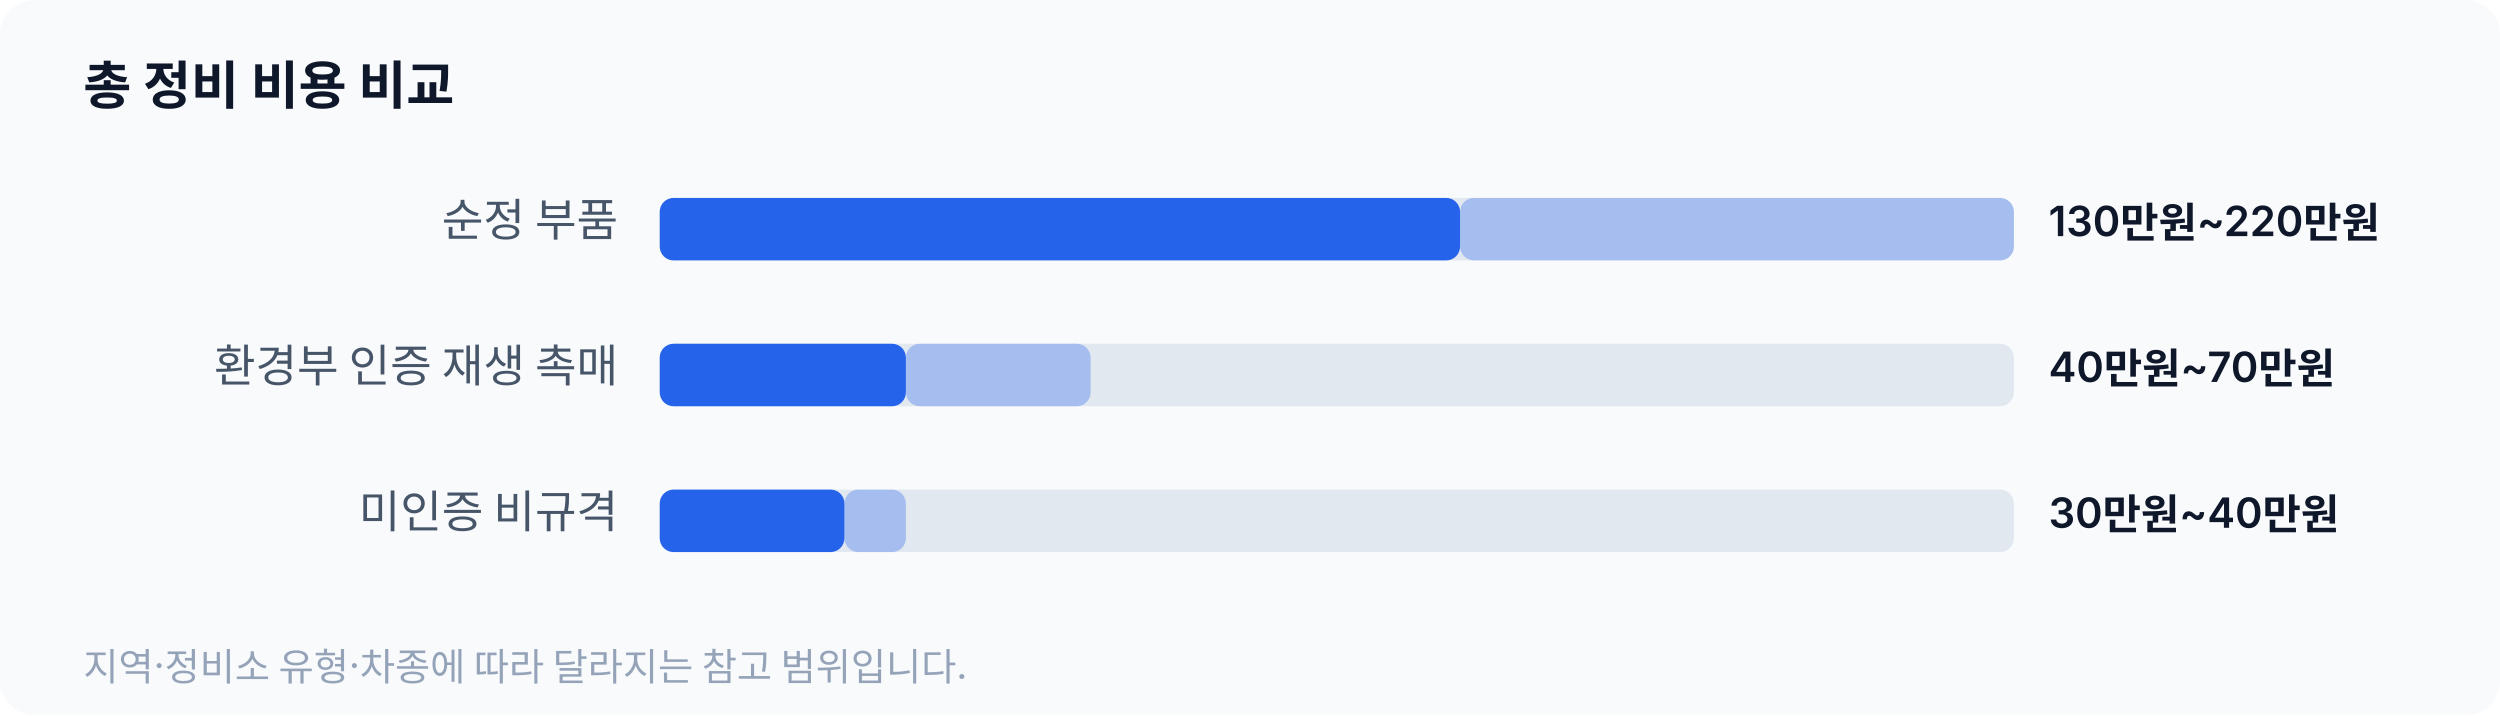
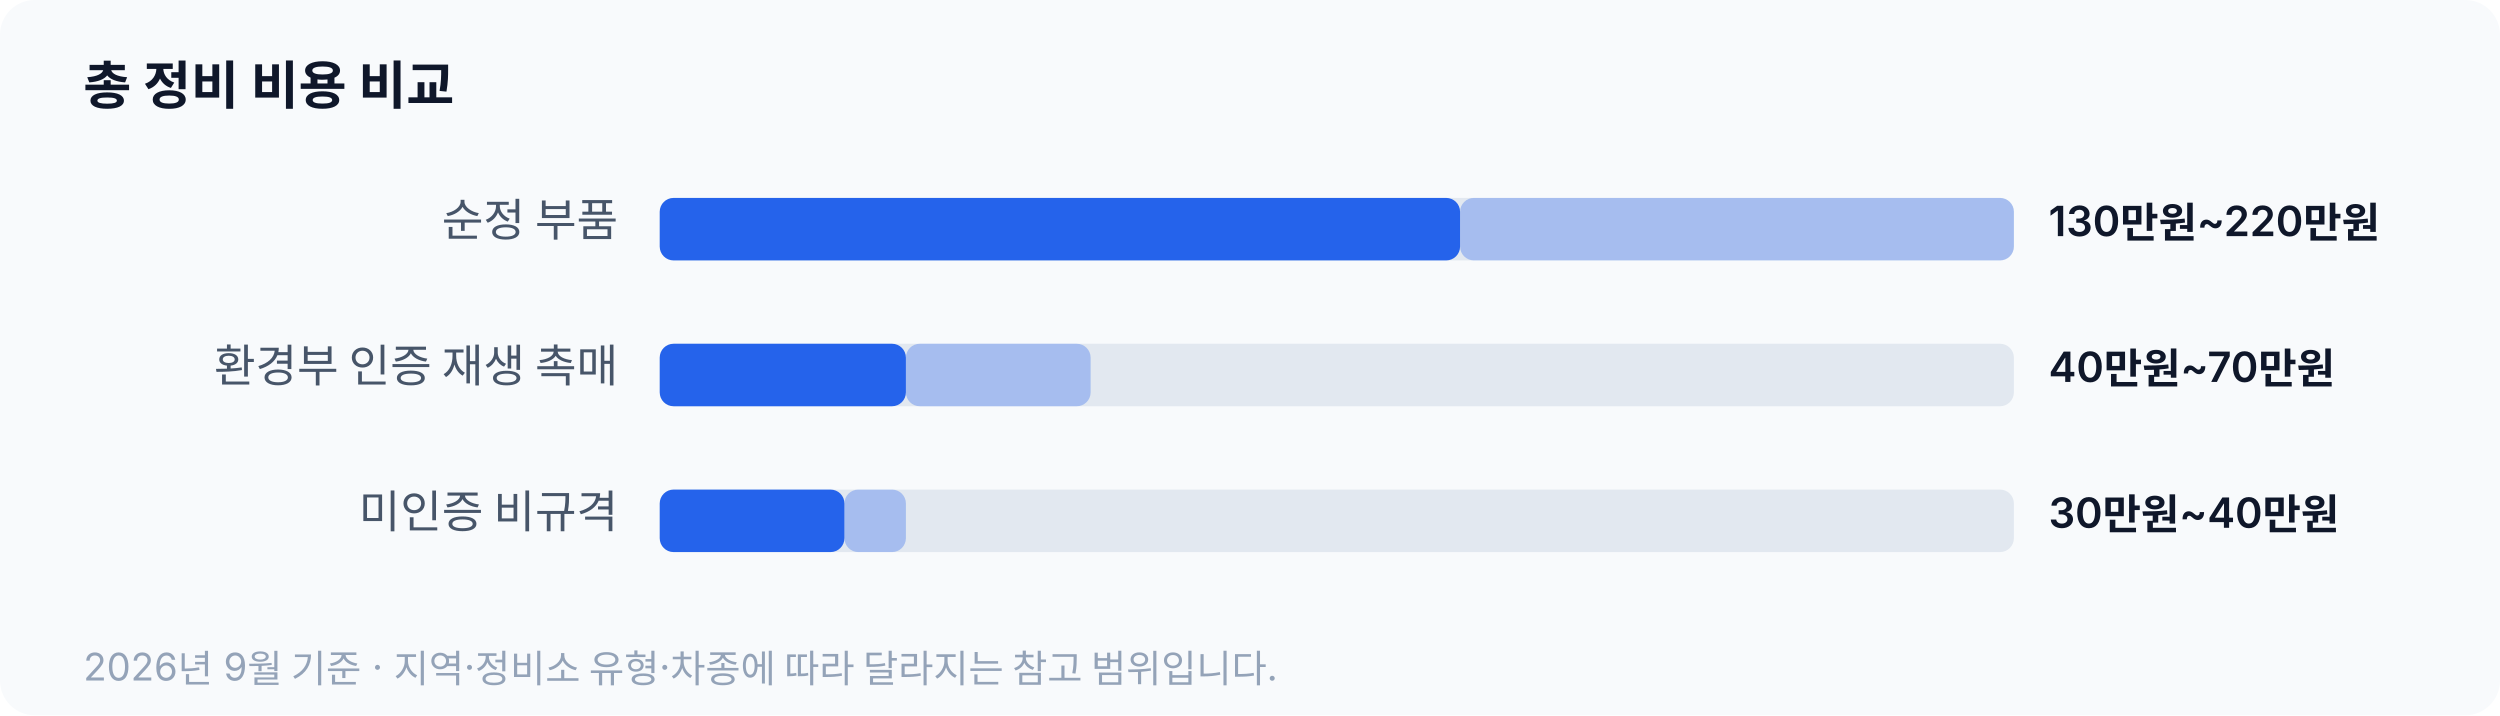
<svg xmlns="http://www.w3.org/2000/svg" viewBox="0 0 720 206" width="720" height="206" role="img" aria-label="총 정비 비용 비교">
  <style>
    .bg    { fill: #f8fafc; }
    .ttl   { fill: #0f172a; font: 600 15px system-ui, -apple-system, 'Apple SD Gothic Neo', sans-serif; }
    .lbl   { fill: #475569; font: 500 13px system-ui, -apple-system, 'Apple SD Gothic Neo', sans-serif; }
    .val   { fill: #0f172a; font: 600 12px system-ui, -apple-system, 'Apple SD Gothic Neo', sans-serif; }
    .track { fill: #e2e8f0; }
    .bar   { fill: #2563eb; }
    .range { fill: #2563eb; opacity: .32; }
    .note  { fill: #94a3b8; font: 400 11px system-ui, -apple-system, 'Apple SD Gothic Neo', sans-serif; }
    @media (prefers-color-scheme: dark) {
      .bg    { fill: #0f172a; }
      .ttl   { fill: #f1f5f9; }
      .lbl   { fill: #94a3b8; }
      .val   { fill: #f1f5f9; }
      .track { fill: #1e293b; }
      .bar   { fill: #60a5fa; }
      .range { fill: #60a5fa; opacity: .32; }
      .note  { fill: #64748b; }
    }
  </style>
  <rect class="bg" width="720" height="206" rx="10" />
  <text class="ttl" x="24" y="30">총 정비 비용 비교</text>
  <text class="lbl" x="178" y="68" text-anchor="end">순정 부품</text>
  <rect class="track" x="190" y="57" width="390" height="18" rx="4" />
  <rect class="range" x="420.5" y="57" width="159.5" height="18" rx="4" />
  <rect class="bar" x="190" y="57" width="230.5" height="18" rx="4" />
  <text class="val" x="590" y="68">130만원~220만원</text>
  <text class="lbl" x="178" y="110" text-anchor="end">환경부 인증 재생 촉매</text>
  <rect class="track" x="190" y="99" width="390" height="18" rx="4" />
  <rect class="range" x="260.9" y="99" width="53.2" height="18" rx="4" />
  <rect class="bar" x="190" y="99" width="70.9" height="18" rx="4" />
  <text class="val" x="590" y="110">40만원~70만원</text>
  <text class="lbl" x="178" y="152" text-anchor="end">미인증 비규격</text>
  <rect class="track" x="190" y="141" width="390" height="18" rx="4" />
  <rect class="range" x="243.2" y="141" width="17.7" height="18" rx="4" />
  <rect class="bar" x="190" y="141" width="53.2" height="18" rx="4" />
  <text class="val" x="590" y="152">30만원~40만원</text>
-   <text class="note" x="24" y="196">지역·정비소 유형·차종에 따라 달라지는 참고 범위입니다.</text>
+   <text class="note" x="24" y="196">2026년 9월 기준 · 지역·정비소 유형·차종에 따라 달라지는 참고 범위입니다.</text>
</svg>
